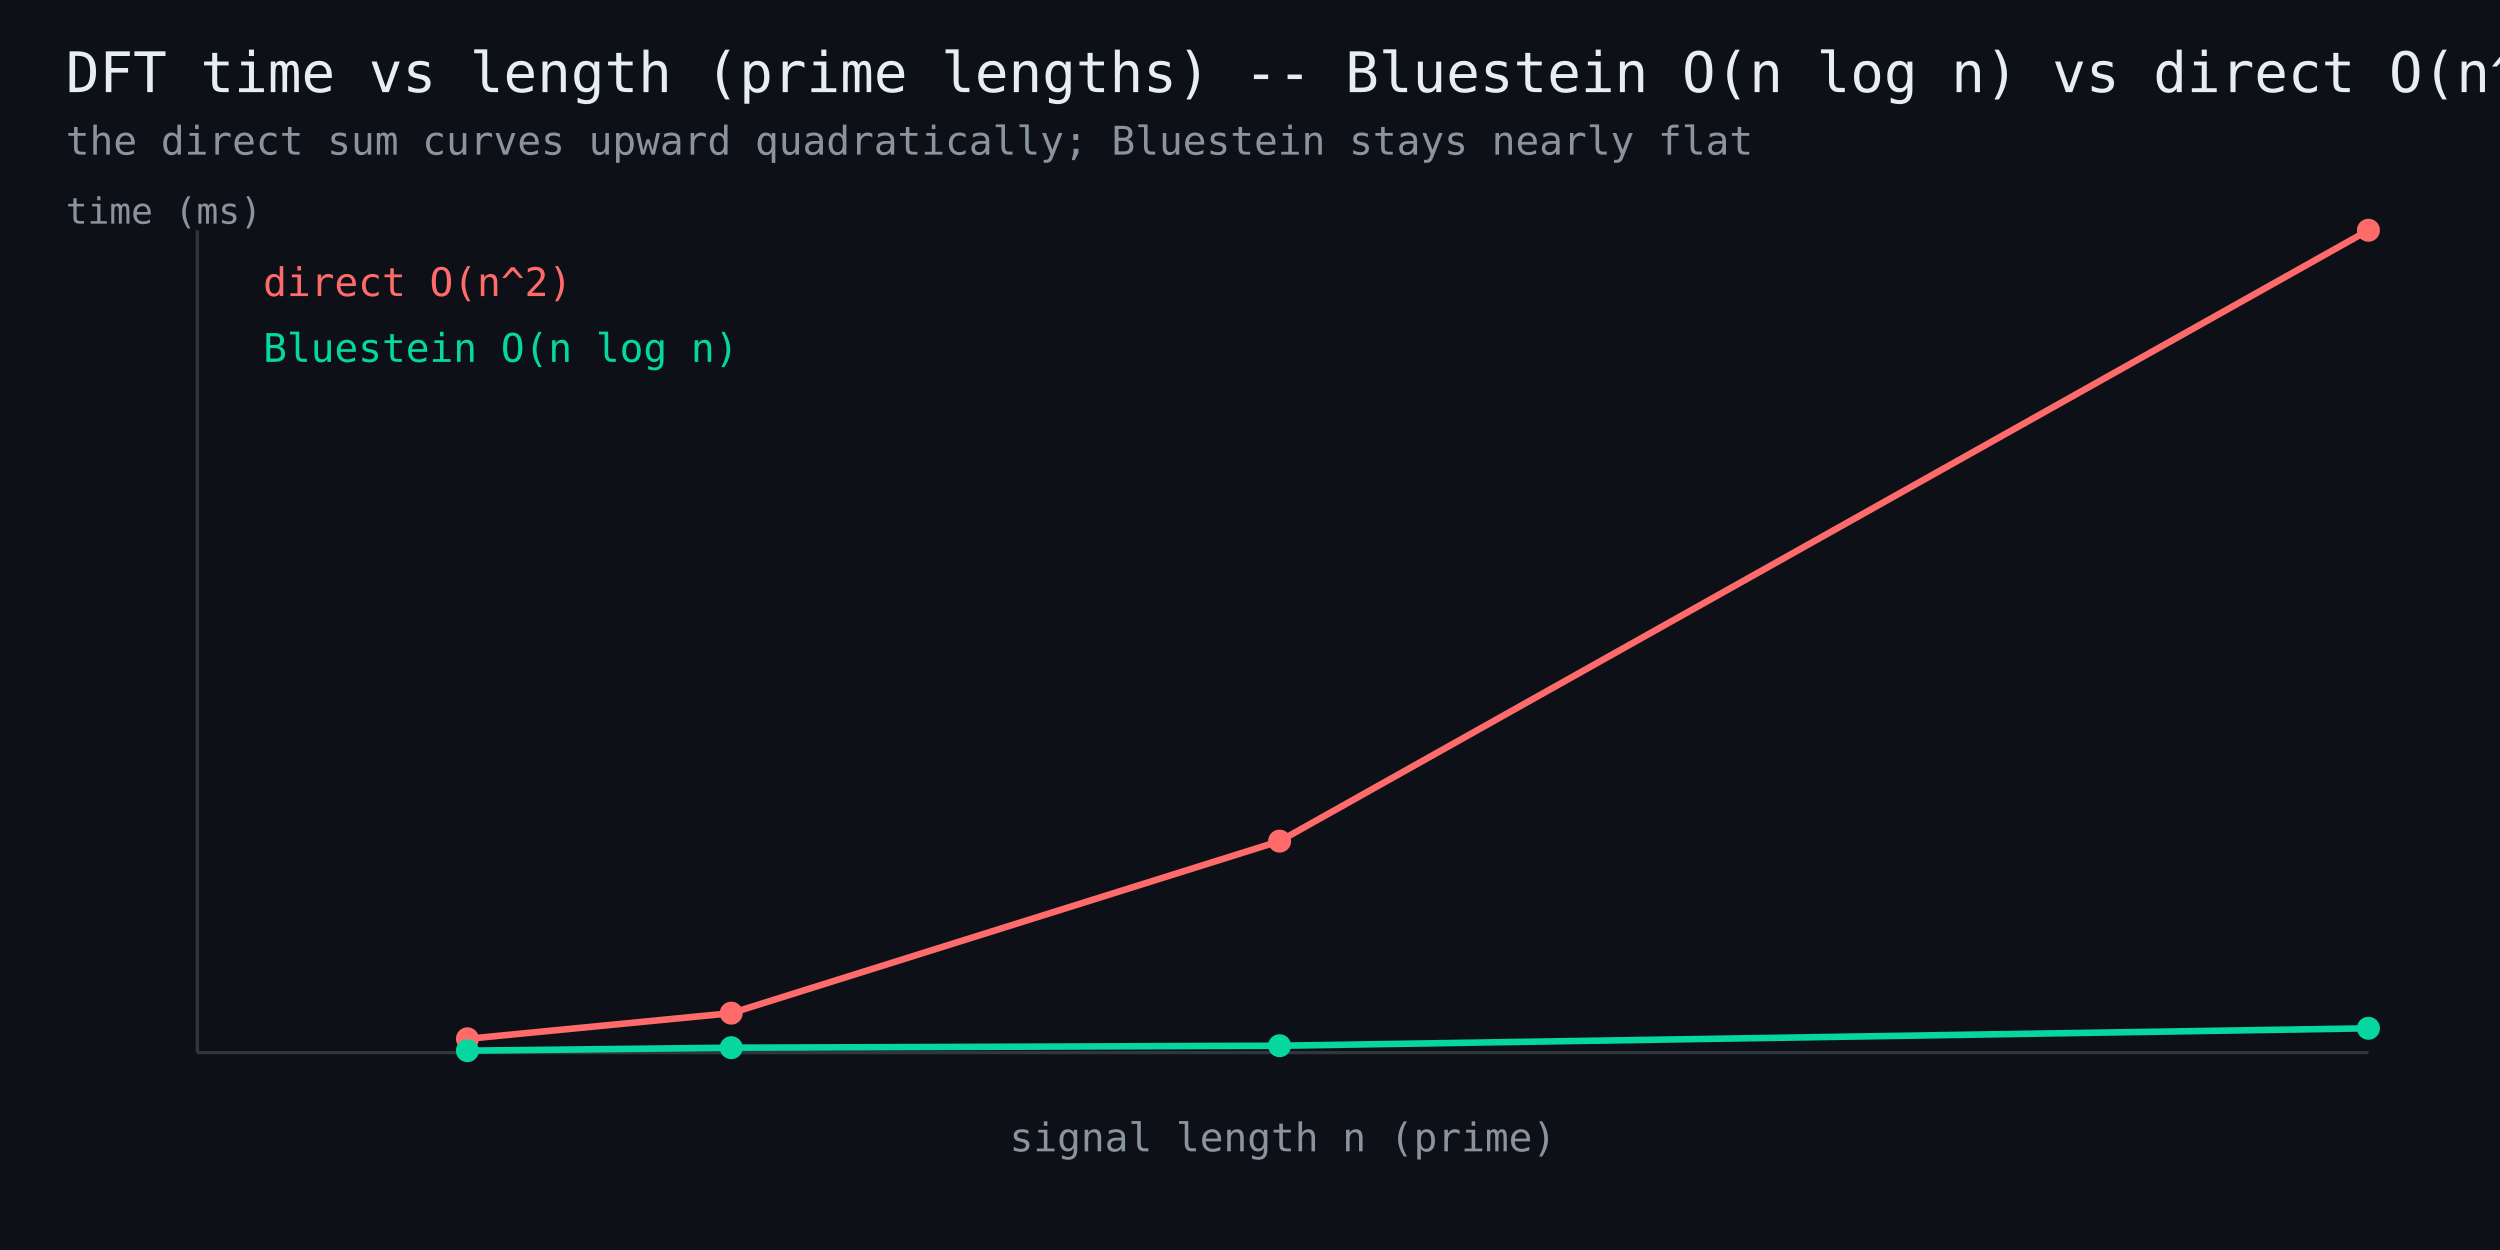
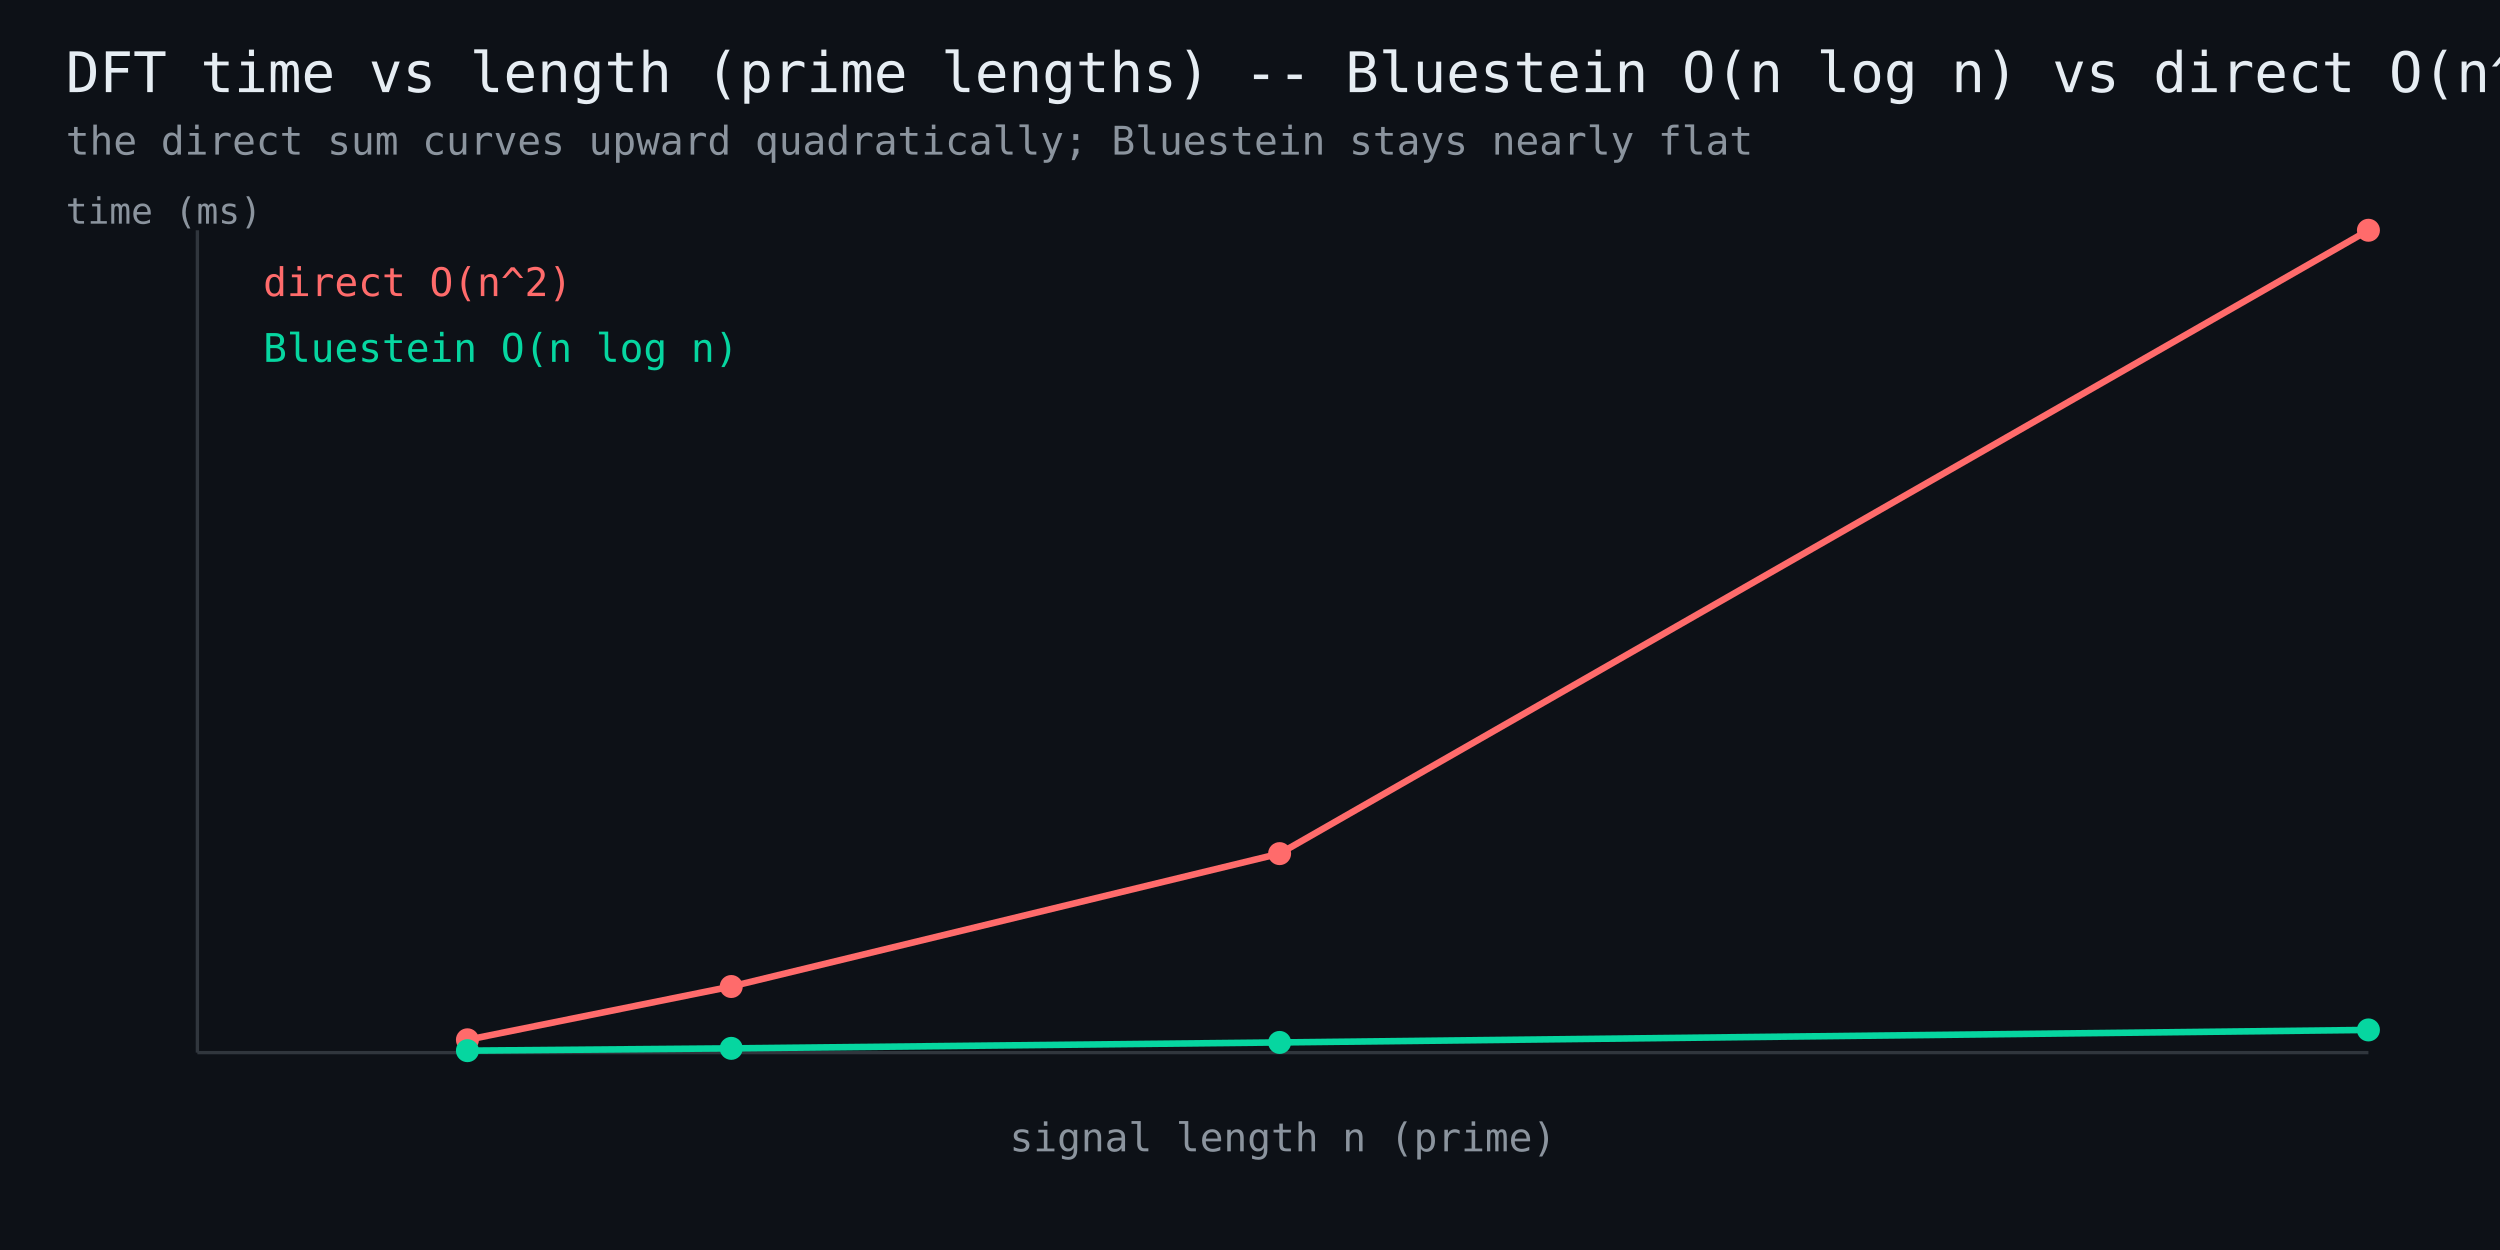
<svg xmlns="http://www.w3.org/2000/svg" width="760" height="380" viewBox="0 0 760 380" font-family="monospace">
  <rect width="760" height="380" fill="#0d1117" />
  <text x="20" y="28" fill="#e6edf3" font-size="17">DFT time vs length (prime lengths) -- Bluestein O(n log n) vs direct O(n^2)</text>
  <text x="20" y="47" fill="#8b949e" font-size="12">the direct sum curves upward quadratically; Bluestein stays nearly flat</text>
  <line x1="60" y1="320" x2="720" y2="320" stroke="#30363d" stroke-width="1" />
  <line x1="60" y1="320" x2="60" y2="70" stroke="#30363d" stroke-width="1" />
-   <polyline points="142.1,315.8 222.3,308.0 389.0,255.7 720.0,70.0" fill="none" stroke="#ff6b6b" stroke-width="2" />
-   <circle cx="142.1" cy="315.8" r="3.5" fill="#ff6b6b" />
-   <circle cx="222.3" cy="308.0" r="3.5" fill="#ff6b6b" />
-   <circle cx="389.0" cy="255.7" r="3.5" fill="#ff6b6b" />
+   <polyline points="142.1,316.1 222.3,299.9 389.0,259.5 720.0,70.0" fill="none" stroke="#ff6b6b" stroke-width="2" />
+   <circle cx="142.1" cy="316.1" r="3.5" fill="#ff6b6b" />
+   <circle cx="222.3" cy="299.9" r="3.5" fill="#ff6b6b" />
+   <circle cx="389.0" cy="259.5" r="3.5" fill="#ff6b6b" />
  <circle cx="720.0" cy="70.0" r="3.5" fill="#ff6b6b" />
  <text x="80" y="90" fill="#ff6b6b" font-size="12">direct O(n^2)</text>
-   <polyline points="142.1,319.4 222.3,318.5 389.0,317.9 720.0,312.6" fill="none" stroke="#06d6a0" stroke-width="2" />
+   <polyline points="142.1,319.4 222.3,318.7 389.0,316.9 720.0,313.1" fill="none" stroke="#06d6a0" stroke-width="2" />
  <circle cx="142.1" cy="319.4" r="3.5" fill="#06d6a0" />
-   <circle cx="222.3" cy="318.5" r="3.5" fill="#06d6a0" />
-   <circle cx="389.0" cy="317.9" r="3.5" fill="#06d6a0" />
-   <circle cx="720.0" cy="312.6" r="3.5" fill="#06d6a0" />
+   <circle cx="222.3" cy="318.7" r="3.5" fill="#06d6a0" />
+   <circle cx="389.0" cy="316.9" r="3.5" fill="#06d6a0" />
+   <circle cx="720.0" cy="313.1" r="3.5" fill="#06d6a0" />
  <text x="80" y="110" fill="#06d6a0" font-size="12">Bluestein O(n log n)</text>
  <text x="390" y="350" fill="#8b949e" font-size="12" text-anchor="middle">signal length n (prime)</text>
  <text x="20" y="68" fill="#8b949e" font-size="11">time (ms)</text>
</svg>
